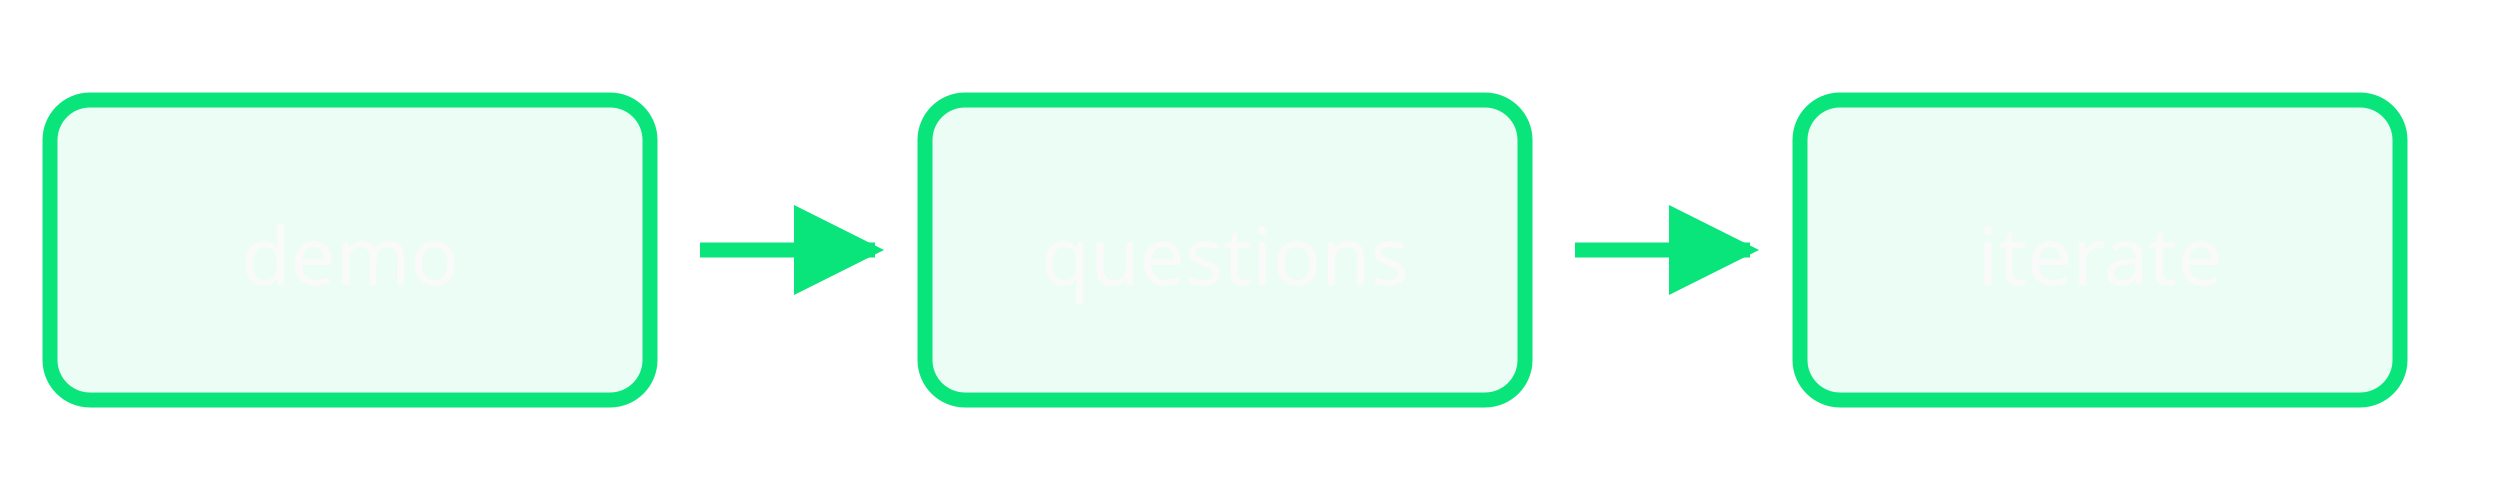
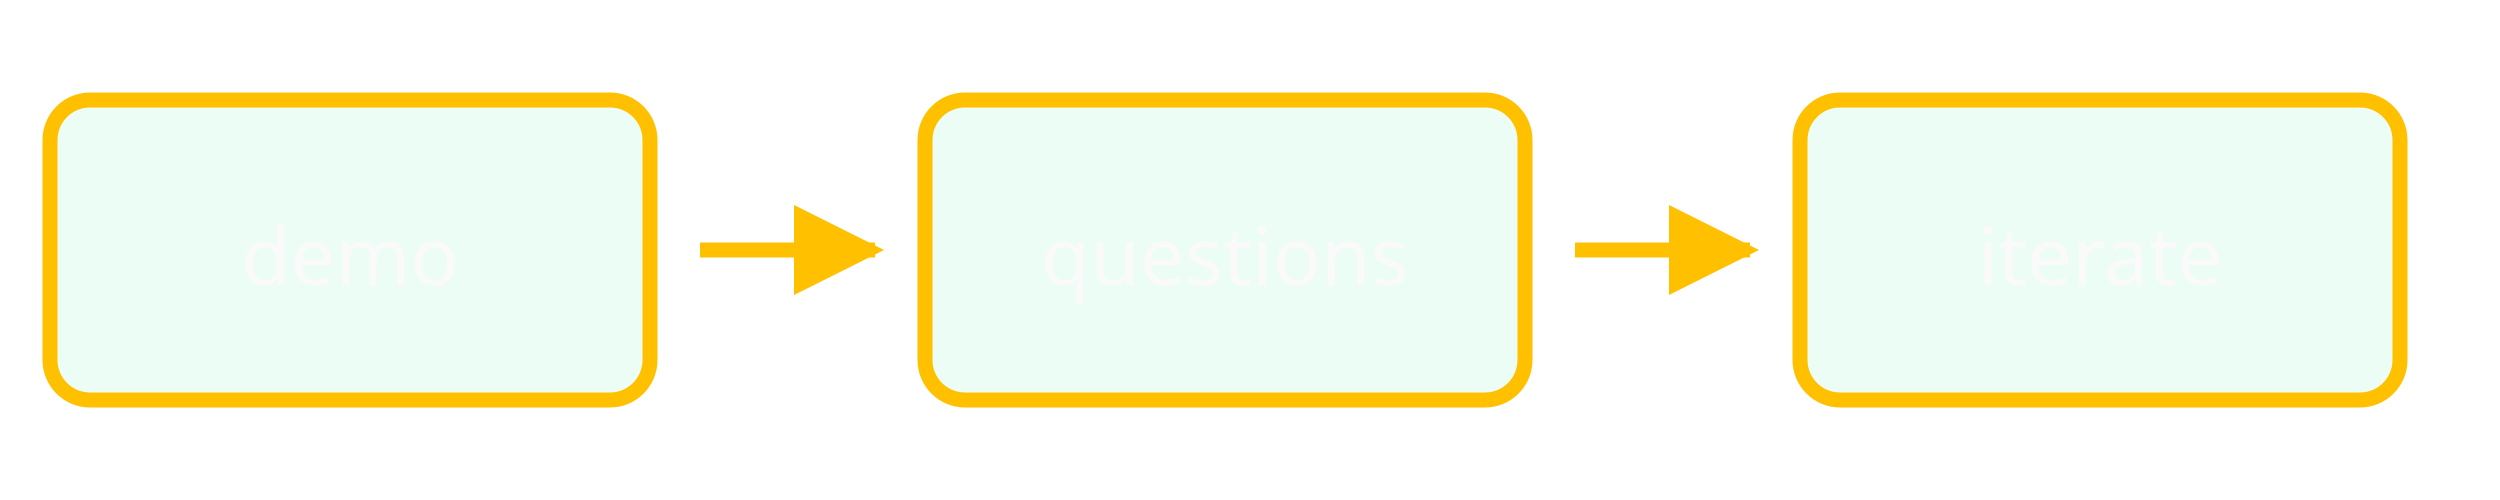
<svg xmlns="http://www.w3.org/2000/svg" viewBox="0 0 500 100" width="500" height="100">
  <defs>
    <marker id="arr-s10" viewBox="0 0 10 10" refX="9" refY="5" markerWidth="6" markerHeight="6" orient="auto">
-       <path d="M 0 0 L 10 5 L 0 10 z" fill="#09e57b" />
+       <path d="M 0 0 L 10 5 L 0 10 z" fill="#ffc000" />
    </marker>
  </defs>
-   <rect x="10" y="20" width="120" height="60" rx="8" stroke="#09e57b" stroke-width="3" fill="rgba(9,229,123,0.08)" />
+   <rect x="10" y="20" width="120" height="60" rx="8" stroke="#ffc000" stroke-width="3" fill="rgba(9,229,123,0.08)" />
  <text x="70" y="57" text-anchor="middle" fill="#fafafa" font-size="16" font-family="Sulphur Point, sans-serif">demo</text>
-   <line x1="140" y1="50" x2="175" y2="50" stroke="#09e57b" stroke-width="3" marker-end="url(#arr-s10)" />
-   <rect x="185" y="20" width="120" height="60" rx="8" stroke="#09e57b" stroke-width="3" fill="rgba(9,229,123,0.08)" />
+   <line x1="140" y1="50" x2="175" y2="50" stroke="#ffc000" stroke-width="3" marker-end="url(#arr-s10)" />
+   <rect x="185" y="20" width="120" height="60" rx="8" stroke="#ffc000" stroke-width="3" fill="rgba(9,229,123,0.08)" />
  <text x="245" y="57" text-anchor="middle" fill="#fafafa" font-size="16" font-family="Sulphur Point, sans-serif">questions</text>
-   <line x1="315" y1="50" x2="350" y2="50" stroke="#09e57b" stroke-width="3" marker-end="url(#arr-s10)" />
-   <rect x="360" y="20" width="120" height="60" rx="8" stroke="#09e57b" stroke-width="3" fill="rgba(9,229,123,0.08)" />
+   <line x1="315" y1="50" x2="350" y2="50" stroke="#ffc000" stroke-width="3" marker-end="url(#arr-s10)" />
+   <rect x="360" y="20" width="120" height="60" rx="8" stroke="#ffc000" stroke-width="3" fill="rgba(9,229,123,0.08)" />
  <text x="420" y="57" text-anchor="middle" fill="#fafafa" font-size="16" font-family="Sulphur Point, sans-serif">iterate</text>
</svg>
